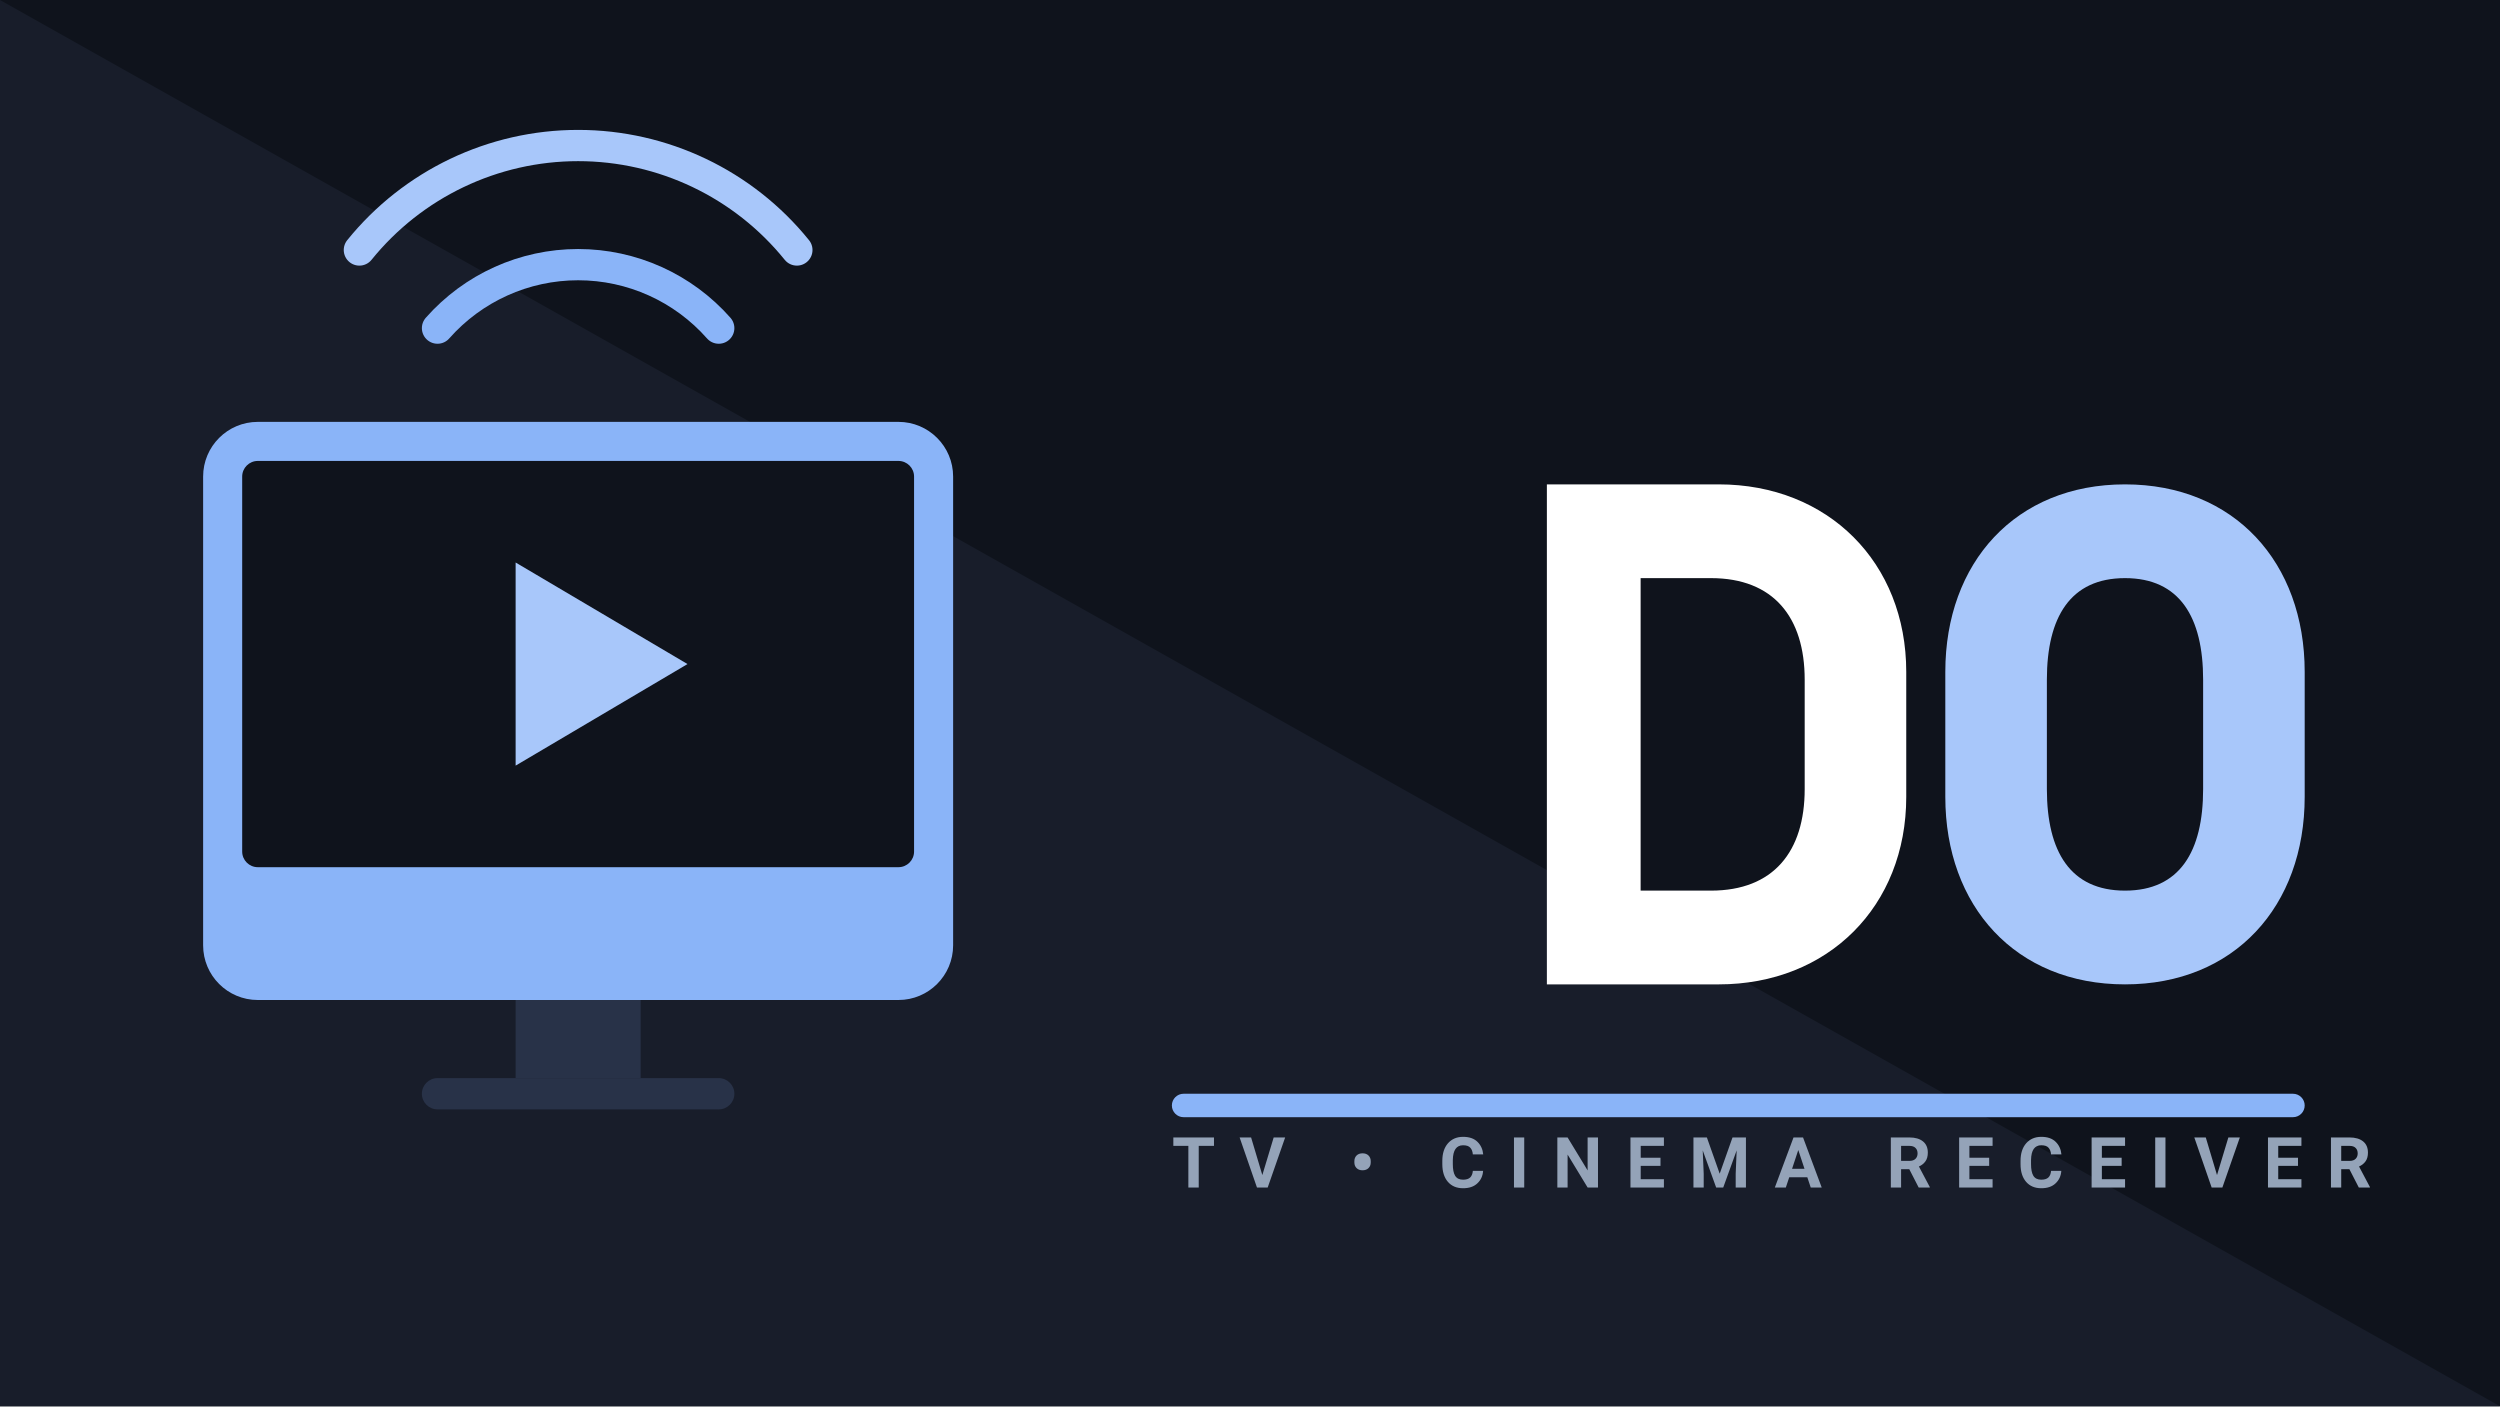
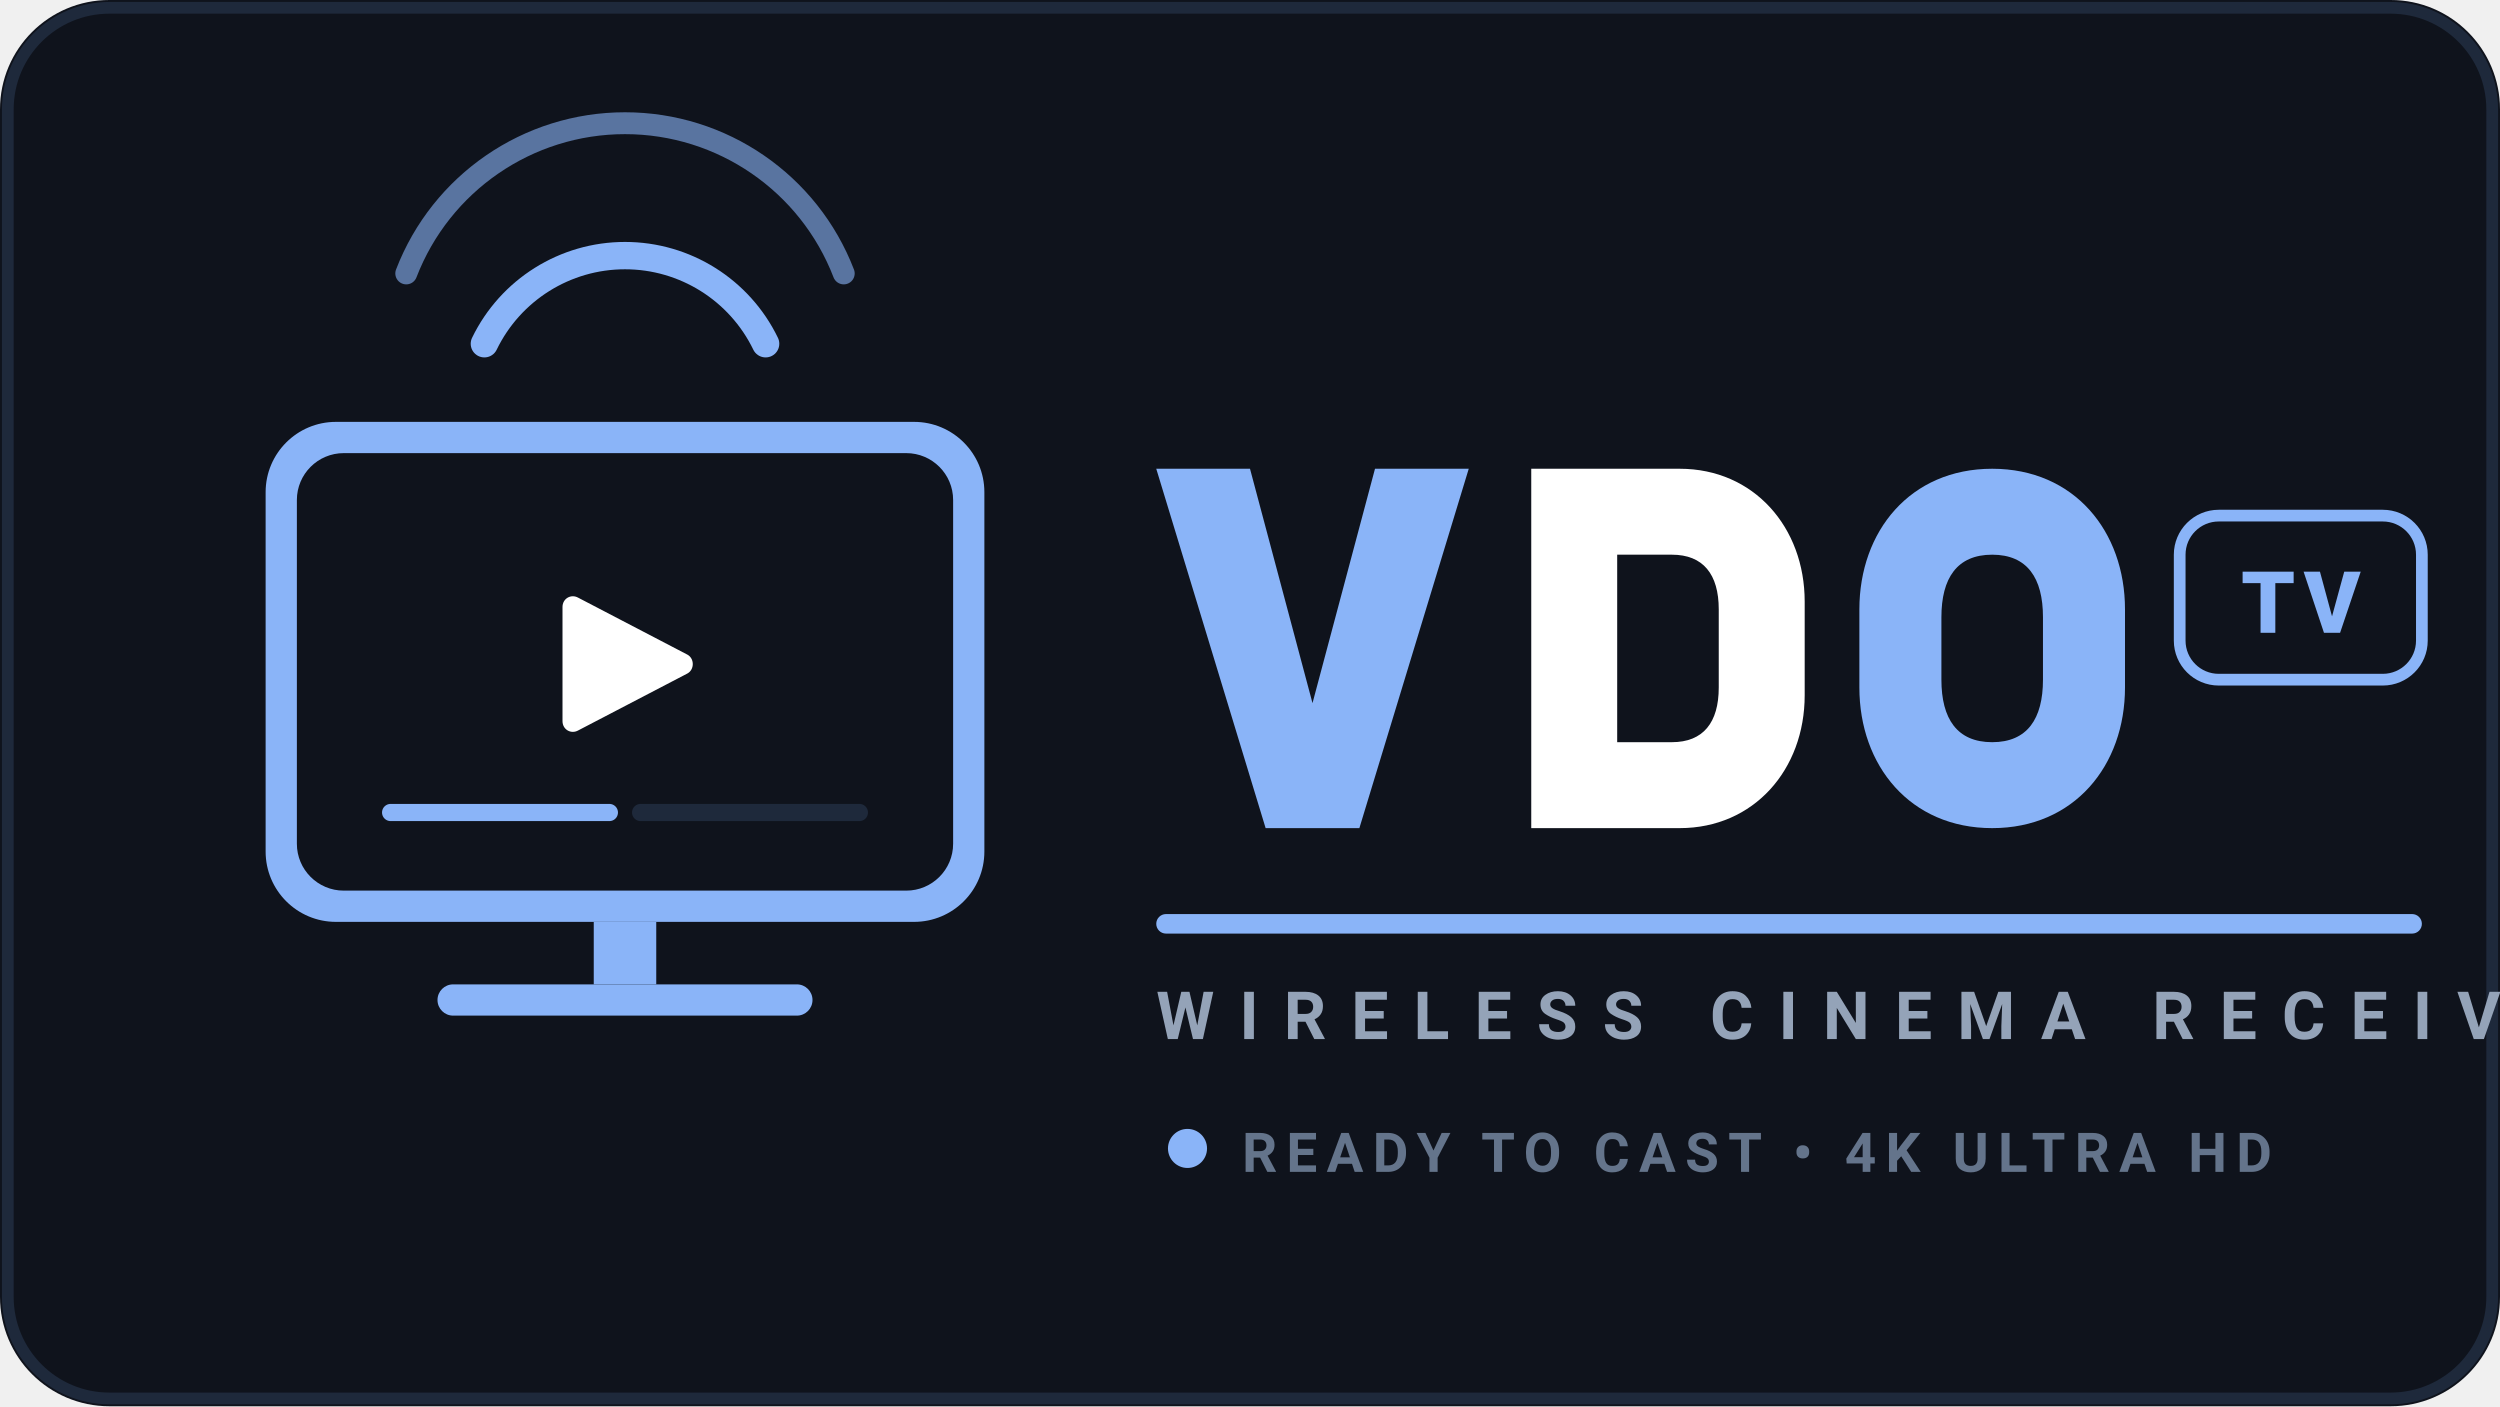
<svg xmlns="http://www.w3.org/2000/svg" viewBox="0 0 320 180" width="640" height="360">
-   <rect width="320" height="180" fill="#0F131C" />
-   <polygon points="0,0 320,180 0,180" fill="#181D2A" />
-   <rect x="66" y="128" width="16" height="10" fill="#283248" />
-   <rect x="54" y="138" width="40" height="4" rx="2" fill="#283248" />
-   <rect x="26" y="54" width="96" height="74" rx="7" fill="#8AB4F8" />
-   <rect x="31" y="59" width="86" height="52" rx="2" fill="#0F131C" />
-   <polygon points="66,72 88,85 66,98" fill="#A8C7FA" />
-   <path stroke="#8AB4F8" stroke-width="4" stroke-linecap="round" fill="none" d="M56,42 a24,24 0 0,1 36,0" />
-   <path stroke="#A8C7FA" stroke-width="4" stroke-linecap="round" fill="none" d="M46,32 a36,36 0 0,1 56,0" />
-   <polygon points="150,62 163,116 176,62 188,62 L170,126 L156,126 L138,62" fill="#8AB4F8" />
-   <path fill="#FFFFFF" d="M198,62 H220 C234,62 244,72 244,86 L244,102 C244,116 234,126 220,126 H198 Z M210,74 V114 H219 C227,114 231,109 231,101 V87 C231,79 227,74 219,74 Z" />
-   <path fill="#A8C7FA" d="M272,62 C258,62 249,72 249,86 V102 C249,116 258,126 272,126 C286,126 295,116 295,102 V86 C295,72 286,62 272,62 Z M272,74 C279,74 282,79 282,87 V101 C282,109 279,114 272,114 C265,114 262,109 262,101 V87 C262,79 265,74 272,74 Z" />
-   <rect x="150" y="140" width="145" height="3" rx="1.5" fill="#8AB4F8" />
-   <text x="150" y="152" fill="#94A3B8" font-family="-apple-system, BlinkMacSystemFont, Segoe UI, Roboto, sans-serif" font-size="9" font-weight="700" letter-spacing="3">TV • CINEMA RECEIVER</text>
+   <rect width="320" height="180" rx="14" fill="#0F131C" />
+   <rect width="318" height="178" x="1" y="1" rx="13" fill="none" stroke="#1E293B" stroke-width="1.5" />
+   <path d="M62 44 A20 20 0 0 1 98 44" fill="none" stroke="#8AB4F8" stroke-width="3.5" stroke-linecap="round" />
+   <path d="M52 35 A30 30 0 0 1 108 35" fill="none" stroke="#8AB4F8" stroke-width="2.8" stroke-linecap="round" opacity="0.6" />
+   <rect x="34" y="54" width="92" height="64" rx="9" fill="#8AB4F8" />
+   <rect x="38" y="58" width="84" height="56" rx="6" fill="#0F131C" />
+   <path d="M74 76.5 C73.1 76 72 76.6 72 77.7 L72 92.3 C72 93.4 73.1 94 74 93.5 L88 86.2 C88.9 85.7 88.9 84.3 88 83.8 Z" fill="#FFFFFF" />
+   <line x1="50" y1="104" x2="78" y2="104" stroke="#8AB4F8" stroke-width="2.2" stroke-linecap="round" />
+   <line x1="82" y1="104" x2="110" y2="104" stroke="#1E293B" stroke-width="2.2" stroke-linecap="round" />
+   <rect x="76" y="118" width="8" height="8" fill="#8AB4F8" />
+   <rect x="56" y="126" width="48" height="4" rx="2" fill="#8AB4F8" />
+   <polygon points="148,60 162,106 174,106 188,60 176,60 168,90 160,60" fill="#8AB4F8" />
+   <path d="M196 60 H215 C224.5 60 231 67.5 231 77 V89 C231 98.5 224.5 106 215 106 H196 Z M207 71 V95 H214 C218 95 220 92.5 220 88 V78 C220 73.5 218 71 214 71 Z" fill="#FFFFFF" />
+   <path d="M255 60 C244.5 60 238 68 238 78 V88 C238 98 244.5 106 255 106 C265.5 106 272 98 272 88 V78 C272 68 265.5 60 255 60 Z M255 71 C259.5 71 261.5 74 261.5 79 V87 C261.5 92 259.5 95 255 95 C250.5 95 248.5 92 248.5 87 V79 C248.5 74 250.5 71 255 71 Z" fill="#8AB4F8" />
+   <rect x="279" y="66" width="31" height="21" rx="5" fill="#0F131C" stroke="#8AB4F8" stroke-width="1.5" />
+   <text x="294.5" y="81" fill="#8AB4F8" font-family="-apple-system, BlinkMacSystemFont, 'Segoe UI', Roboto, sans-serif" font-size="11" font-weight="800" letter-spacing="1" text-anchor="middle">TV</text>
+   <rect x="148" y="117" width="162" height="2.5" rx="1.25" fill="#8AB4F8" />
+   <text x="148" y="133" fill="#94A3B8" font-family="-apple-system, BlinkMacSystemFont, 'Segoe UI', Roboto, sans-serif" font-size="8.5" font-weight="700" letter-spacing="3.2">WIRELESS CINEMA RECEIVER</text>
+   <circle cx="152" cy="147" r="2.5" fill="#8AB4F8" />
+   <text x="159" y="150" fill="#64748B" font-family="-apple-system, BlinkMacSystemFont, 'Segoe UI', Roboto, sans-serif" font-size="7" font-weight="600" letter-spacing="1.2">READY TO CAST • 4K ULTRA HD</text>
</svg>
